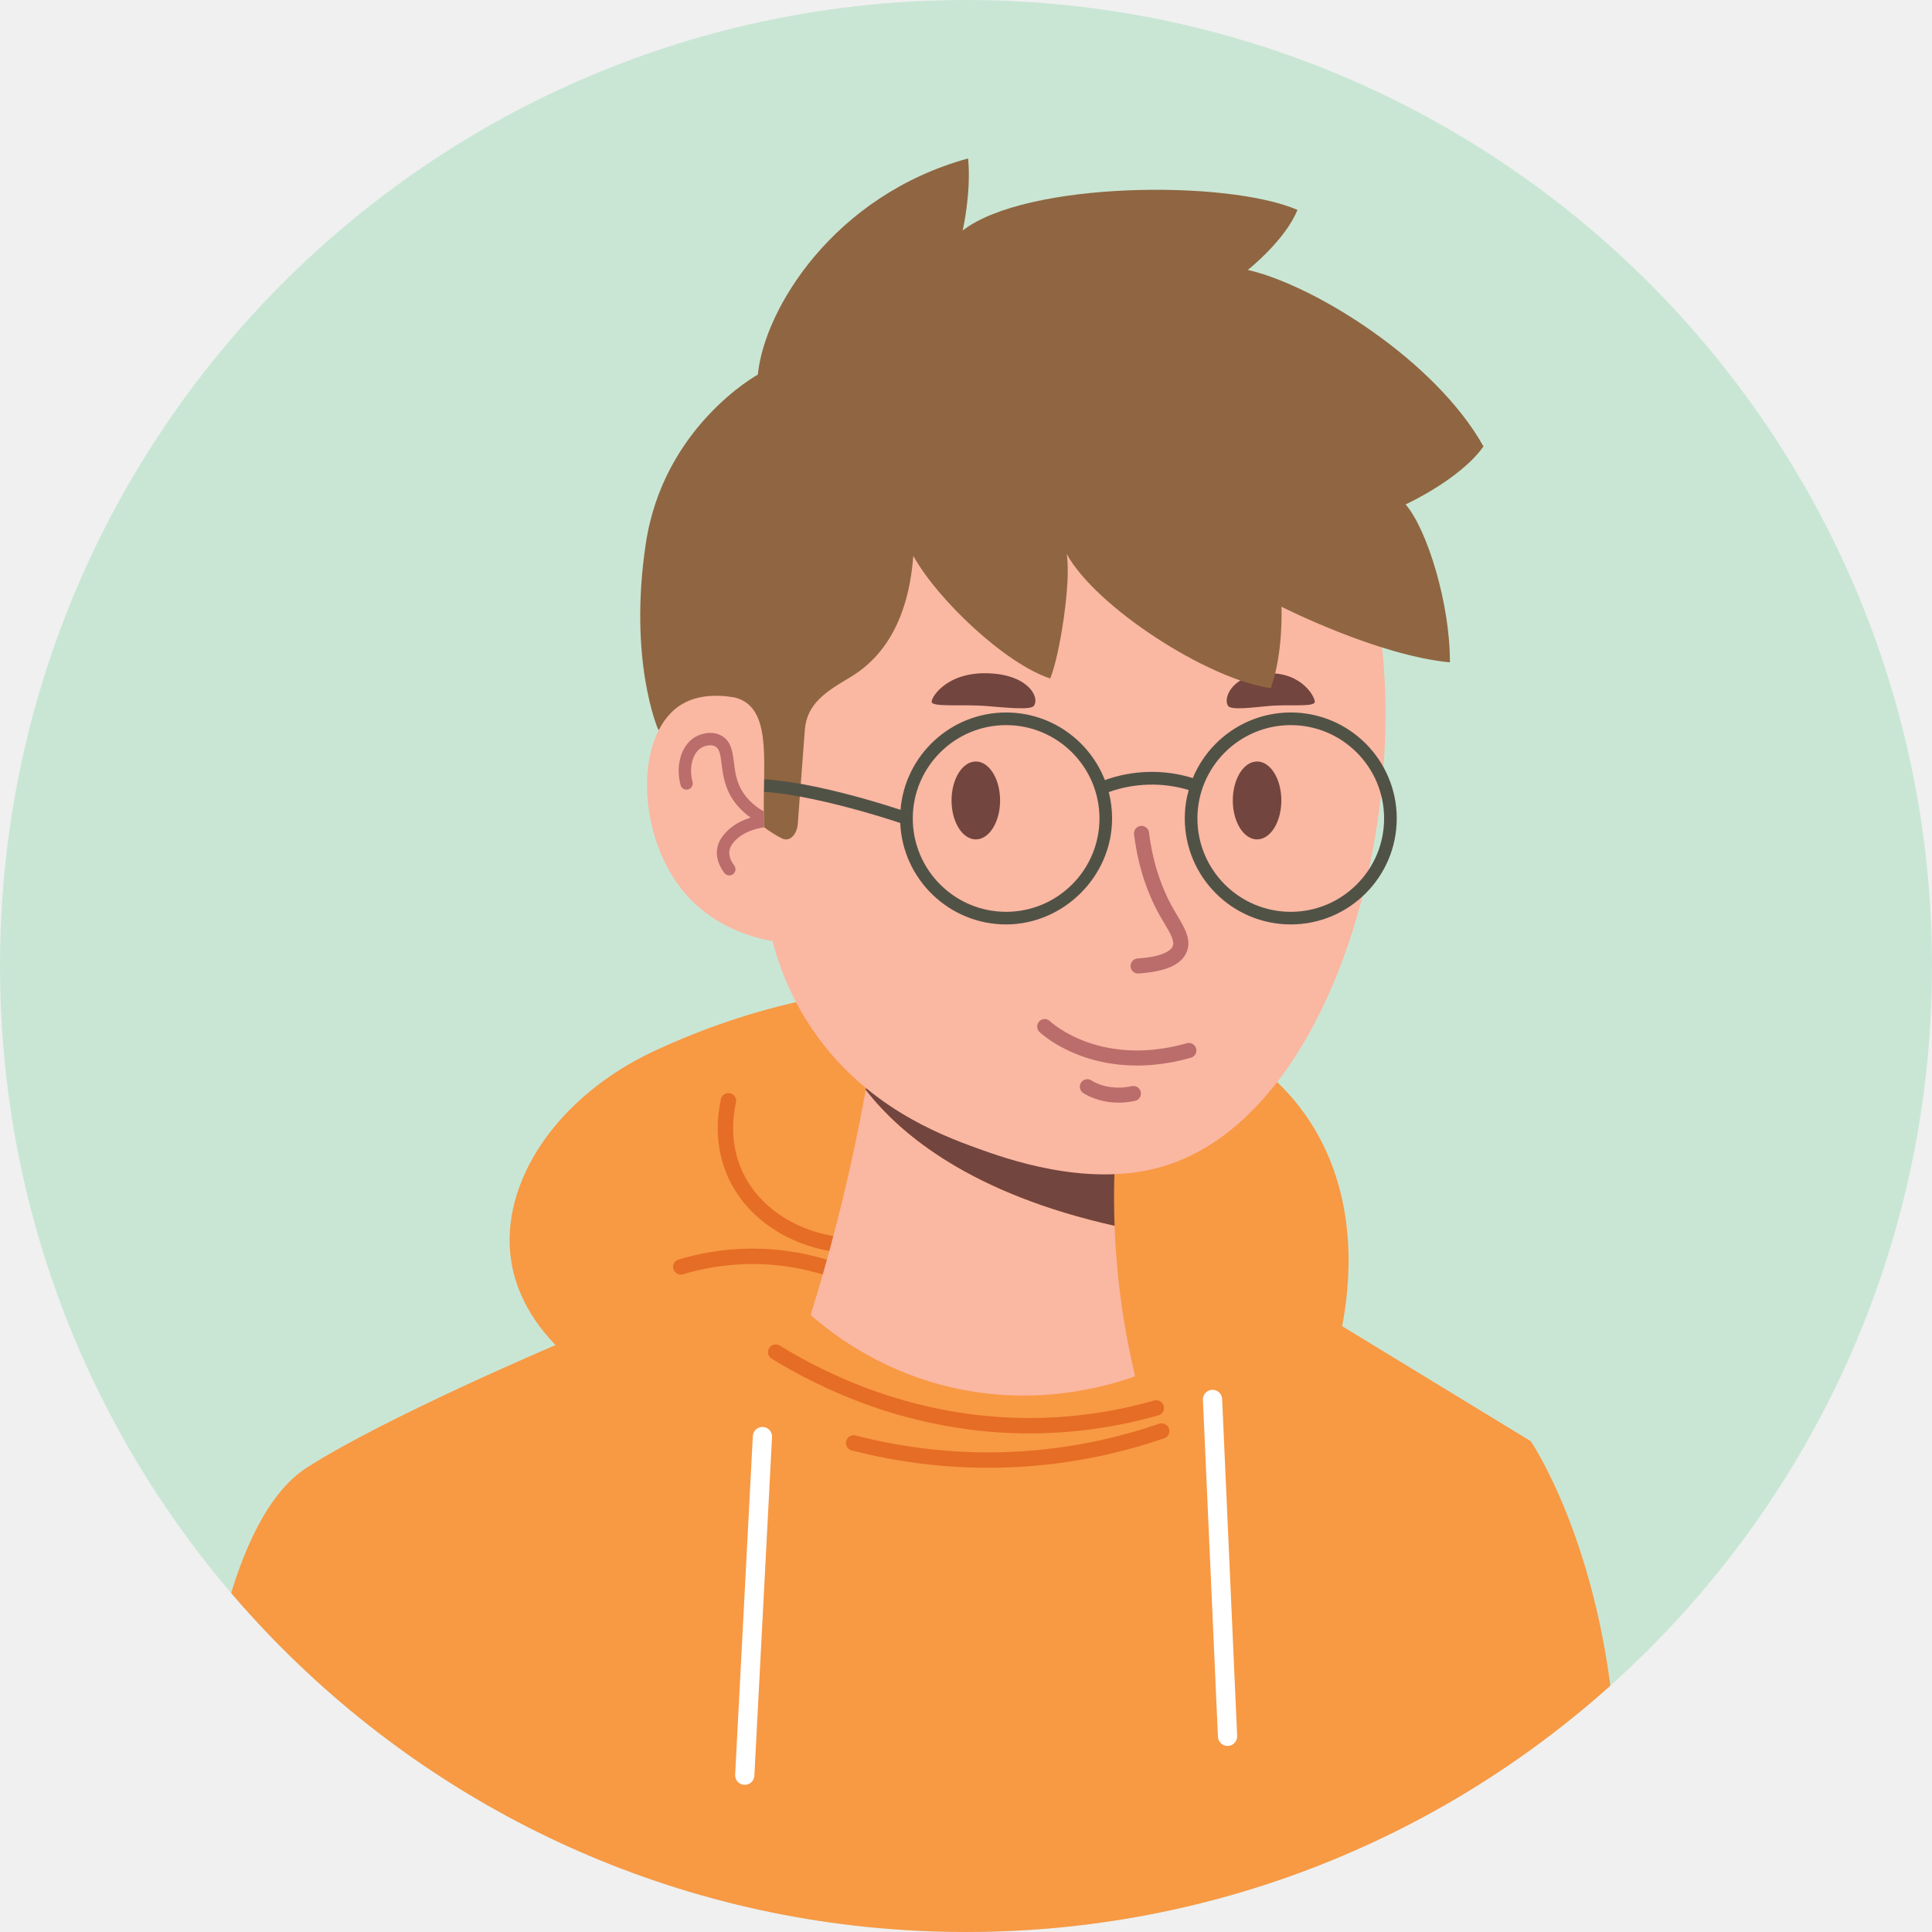
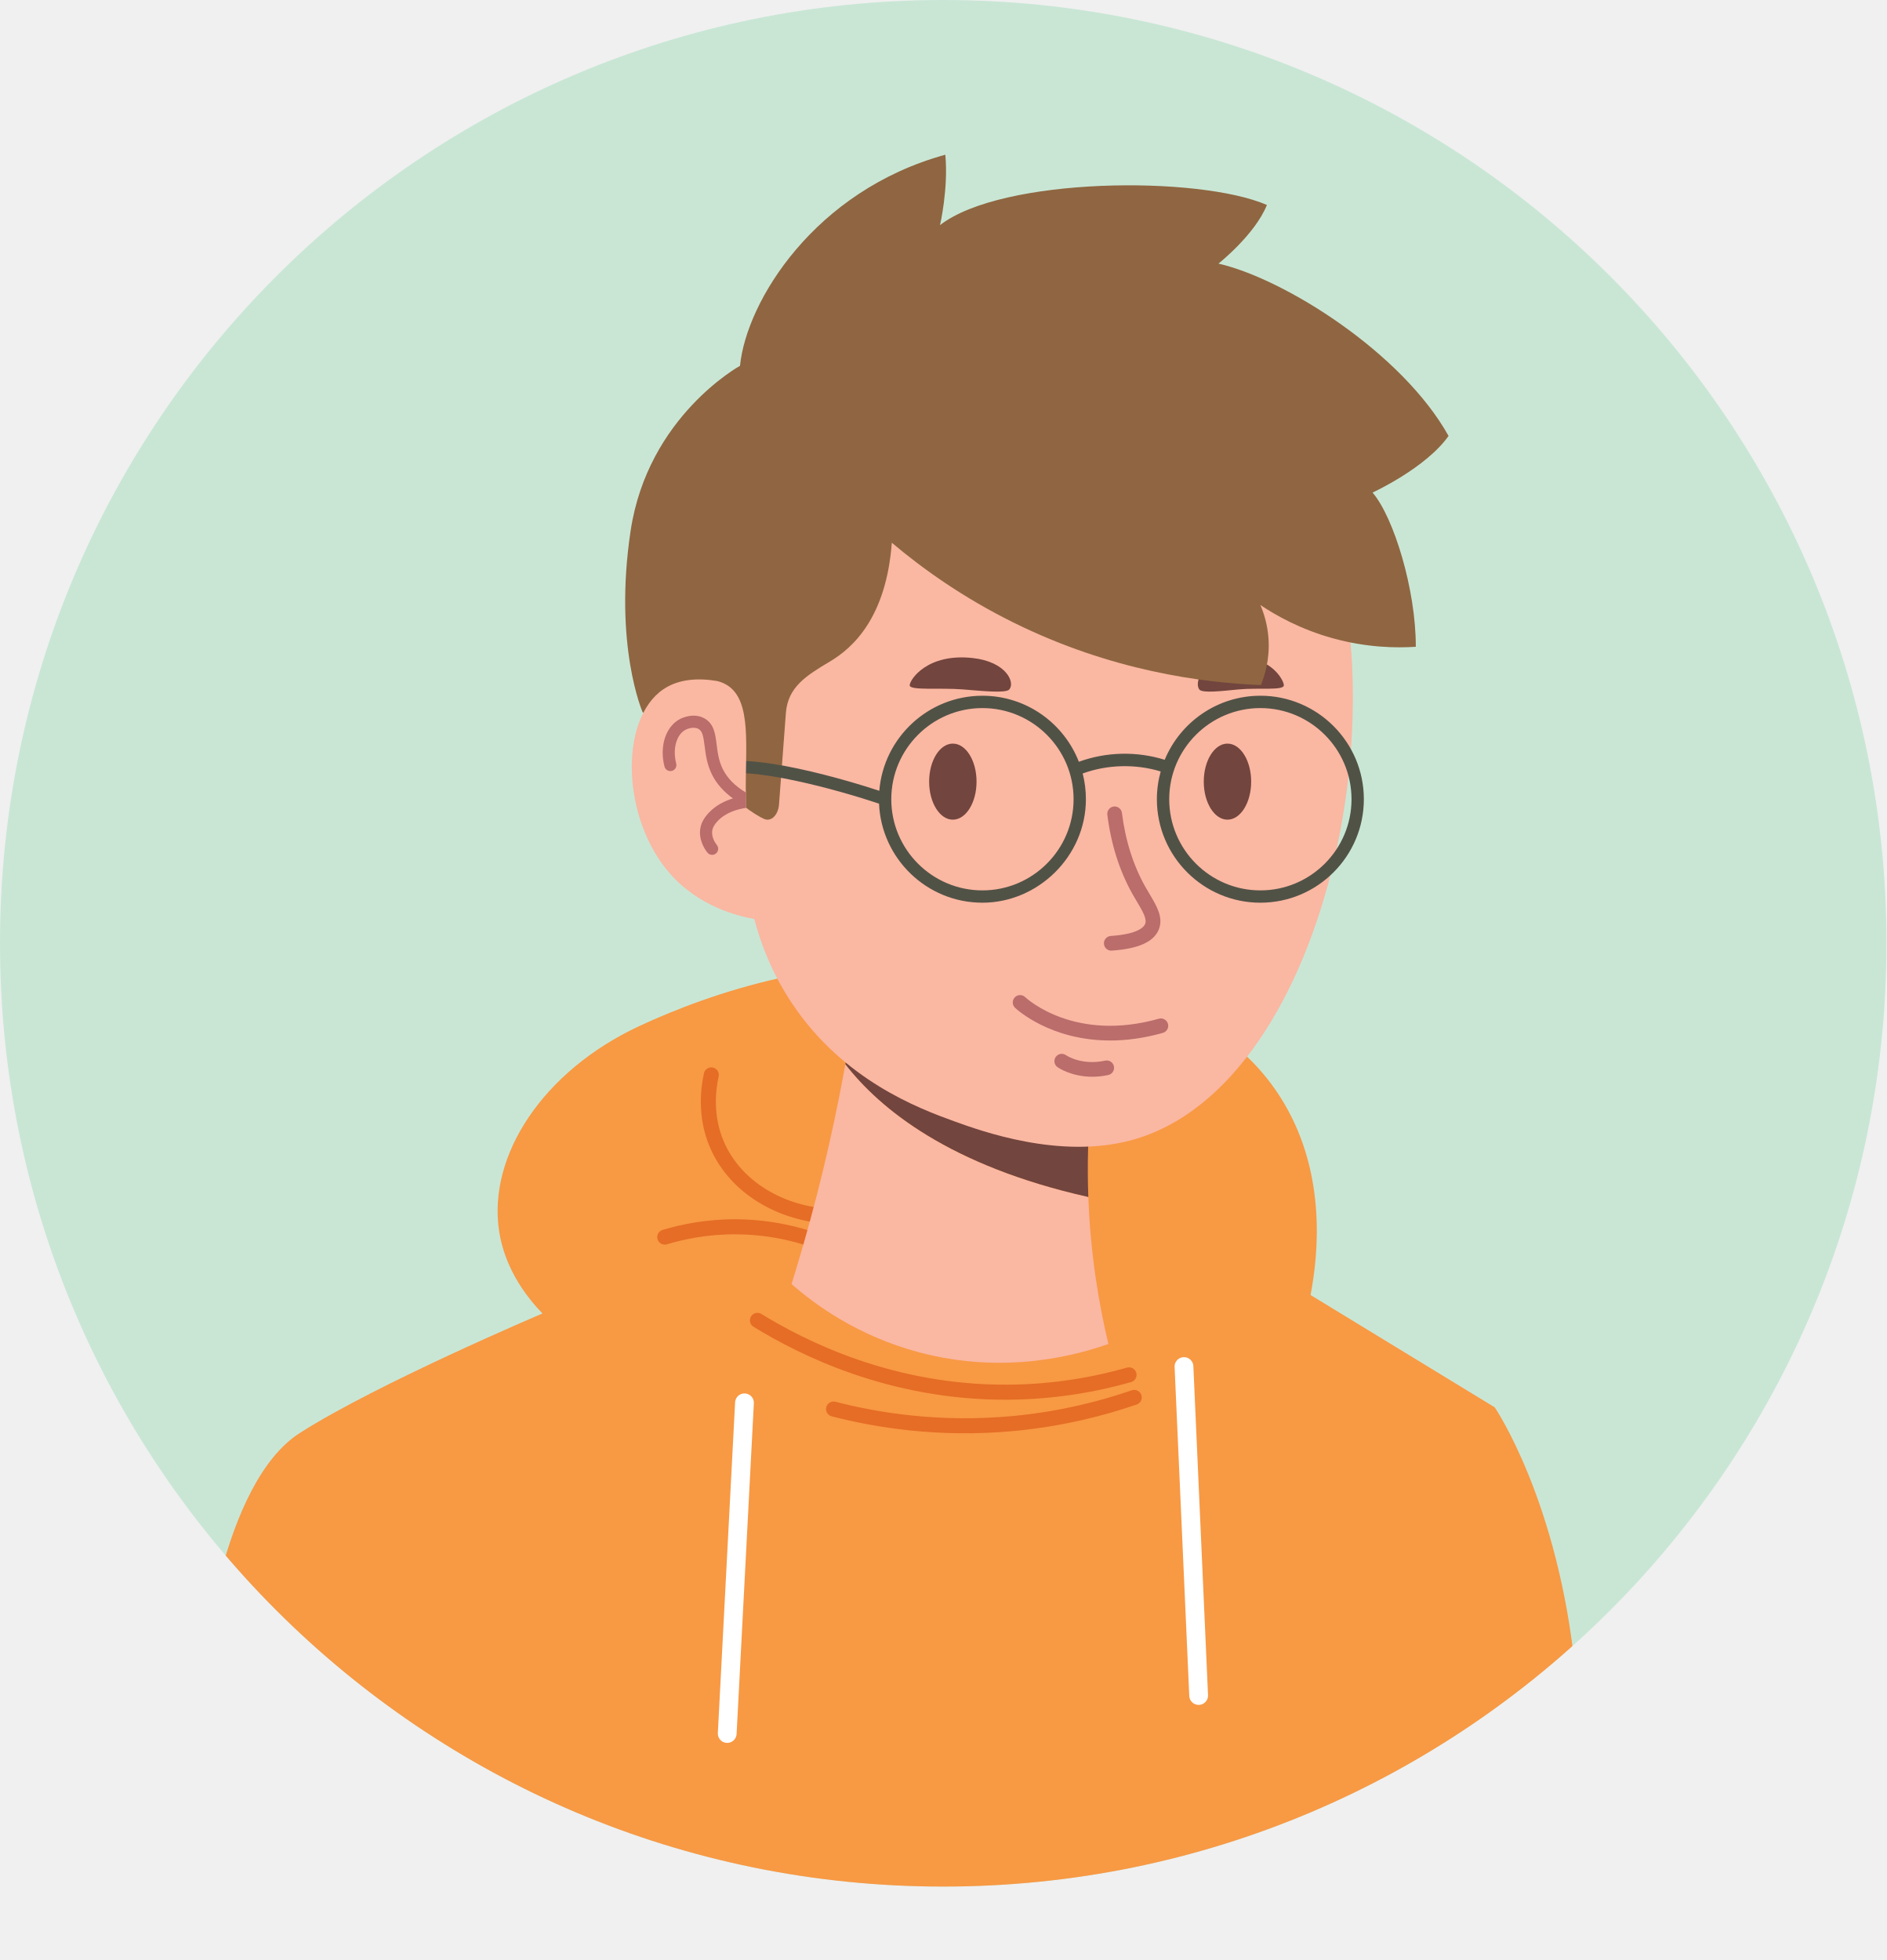
- <svg xmlns="http://www.w3.org/2000/svg" id="a" data-name="Layer 1" viewBox="0 0 1004.63 1004.63">
+ <svg xmlns="http://www.w3.org/2000/svg" id="uuid-7afd9271-0b30-4137-8093-464365025da6" data-name="Layer 1" viewBox="0 0 1004.63 1043.72">
  <defs>
    <style>
-       .c {
+       .uuid-df5ae5bf-82b5-44ec-b773-d7ac540d8b4a {
        fill: #8f6641;
      }

-       .d {
+       .uuid-3c1bddbf-45c0-4895-8218-401f8060a72b {
        fill: #ba6d6b;
      }

-       .e {
+       .uuid-47ea0823-019f-4a93-af1d-e608a48afcfb {
        fill: #fab7a2;
      }

-       .f {
-         clip-path: url(#b);
+       .uuid-10270fce-ccd3-485a-80e9-9bcb9ab41b73 {
+         clip-path: url(#uuid-34dd9cec-64bd-40e2-9f5e-ae06c46c514c);
      }

-       .g {
+       .uuid-74089264-43ea-4783-a237-72dcdda3db69 {
        stroke: #fff;
        stroke-width: 10px;
      }

-       .g, .h, .i {
+       .uuid-74089264-43ea-4783-a237-72dcdda3db69, .uuid-5eae1f28-b9ad-4789-a866-b24cbb425759, .uuid-287357cd-5c7b-4a20-bdb3-115fa19862cb {
        fill: none;
      }

-       .g, .i {
+       .uuid-74089264-43ea-4783-a237-72dcdda3db69, .uuid-287357cd-5c7b-4a20-bdb3-115fa19862cb {
        stroke-linecap: round;
        stroke-miterlimit: 10;
      }

-       .j {
+       .uuid-3c774d8f-8924-4051-9168-e3df222f51a5 {
        fill: #c9e6d5;
      }

-       .k {
+       .uuid-4bcdee35-ff60-4536-9d75-9d8407874f58 {
        fill: #f89944;
      }

-       .l {
+       .uuid-b870a463-4b12-40b9-a127-766f946afa74 {
        fill: #515246;
      }

-       .i {
+       .uuid-287357cd-5c7b-4a20-bdb3-115fa19862cb {
        stroke: #e56d25;
        stroke-width: 8px;
      }

-       .m {
+       .uuid-41d13043-66ae-4e39-b8e8-631fc9845005 {
        fill: #72453e;
      }
    </style>
-     <clipPath id="b">
-       <circle class="h" cx="502.31" cy="502.31" r="502.31" />
+     <clipPath id="uuid-34dd9cec-64bd-40e2-9f5e-ae06c46c514c">
+       <circle class="uuid-5eae1f28-b9ad-4789-a866-b24cbb425759" cx="502.31" cy="502.31" r="502.31" />
    </clipPath>
  </defs>
-   <circle class="j" cx="502.31" cy="502.31" r="502.31" />
-   <g class="f">
+   <circle class="uuid-3c774d8f-8924-4051-9168-e3df222f51a5" cx="502.31" cy="502.31" r="502.31" />
+   <g class="uuid-10270fce-ccd3-485a-80e9-9bcb9ab41b73">
    <g>
-       <path class="k" d="m107.59,893.04c0-4.63,10.16-103.13,52.04-129.94,40.93-26.2,129.25-63.66,129.25-63.66-17.54-18.12-21.79-35.42-23.08-43.84-6.16-40.19,23.27-85.22,74.56-109.17,37.76-17.55,102.54-40.27,181.72-32.19,48.35,4.94,126,12.86,161.69,73.18,22.86,38.62,18.15,81.21,14.15,102.19l98.08,59.81s34.03,49.86,42.95,140.75c-21.69,21.28-52.33,106.03-101.07,128.73-26.12,12.17-85.77,14.24-157.17,23.41-52.9,6.79-180.93-11.46-316.27-37.67-50.27-9.73-79.79-77.09-156.86-111.59Z" />
-       <path class="i" d="m443.61,647.83c-27.86-1.06-51.95-15.71-61.7-38.06-6.77-15.54-4.66-30.32-3.12-37.38" />
-       <path class="i" d="m448.73,666.62c-11.2-5.44-31.13-13.23-56.84-13.34-15.49-.07-28.45,2.67-37.89,5.5" />
-       <path class="i" d="m403.37,703.11c23.27,14.28,70.66,38.61,133.27,38.25,25.43-.15,47.34-4.34,64.61-9.23" />
-       <path class="i" d="m443.9,750.33c22.57,5.82,56.16,11.52,96.43,7.64,25.39-2.45,46.91-8.07,63.69-13.84" />
-       <path class="e" d="m579.57,637.38c-73.76-16.53-110.91-46.84-129.39-70.7-.96,5.34-1.97,10.72-3.04,16.16-7.31,37.05-16.21,70.79-25.62,100.94,11.86,10.39,34.69,27.53,68.02,36.37,46.74,12.39,85.61.89,100.72-4.48-4.99-20.84-9.56-47.39-10.69-78.29Z" />
-       <path class="m" d="m579.43,612.34c1.36-51.09,12.35-92.83,22.53-121.76l-139.11-24.68c-2.24,30.74-6.16,64.53-12.67,100.8,18.48,23.85,55.62,54.16,129.39,70.7-.3-8.06-.37-16.41-.14-25.05Z" />
-       <path class="e" d="m401.69,489.39c2.92,11.14,8.64,28,20.53,45.6,27.19,40.23,66.79,55.19,85.87,62.09,14.7,5.31,56.22,20.33,94.21,10.14,108.05-28.97,149.81-251.57,92.31-354.42-9.64-17.24-20.14-27.67-25.44-32.51-44.43-40.53-113.47-43.47-161.33-27.84-67.63,22.08-116.78,88.99-124.92,169.36l18.77,127.6Z" />
-       <path class="m" d="m638.65,367.13c1.57,2.16,12.33.81,20.91,0,10.62-1.02,24.13.73,24.13-2.21s-7.87-17.19-28.49-14.51c-14.98,1.92-19.3,12.89-16.55,16.71h0Z" />
-       <path class="c" d="m474.91,289.01c-2.99,39.8-20.63,55.98-33.1,63.34-12.4,7.36-22.27,13.53-23.31,27.3l-3.66,48.73c-.4,5.39-3.98,9.45-7.98,7.69-4-1.74-19.25-10.99-18.66-18.87l-46.01-37.99s-15.56-35.61-6.37-96.58c9.19-60.97,58.25-87.83,58.25-87.83,3.41-34.37,39.73-93.31,109.34-112.41,1.7,17.98-2.82,37.48-2.82,37.48,33.09-25.65,137.73-26.46,174.07-10.73-6.27,15.75-25.79,31.23-25.79,31.23,35.1,8.05,97.75,47.37,122.53,91.77-12.09,17.14-40.48,30.16-40.48,30.16,11.28,13.09,23.14,51.84,23.03,82.12-37.57-3.52-87.6-28.93-87.6-28.93,0,0,1.12,23.61-5.53,42.36-32.48-4.47-90.94-42.03-106.17-69.85,2.53,14.06-3.65,53.26-8.55,64.79-23.2-7.51-58.68-41.02-71.2-63.77h0Z" />
-       <ellipse class="m" cx="507.42" cy="416.23" rx="12.62" ry="20.25" />
-       <ellipse class="m" cx="653.67" cy="416.23" rx="12.62" ry="20.25" />
-       <path class="d" d="m591.17,554.07c-31.8,0-49.69-16.54-50.62-17.42-1.57-1.49-1.63-3.96-.15-5.53,1.49-1.57,3.96-1.63,5.52-.15,1.09,1.02,26.46,24.15,71.22,11.51,2.08-.58,4.24.62,4.83,2.7.59,2.08-.62,4.24-2.7,4.83-10.3,2.91-19.69,4.07-28.1,4.07Z" />
-       <path class="d" d="m591.79,506.23c-2.04,0-3.76-1.58-3.9-3.65-.15-2.15,1.48-4.02,3.64-4.17,14.63-.99,17.67-4.8,18.3-6.39,1.08-2.73-1.44-6.98-4.37-11.89-.76-1.27-1.54-2.59-2.31-3.95-6.97-12.37-11.5-26.61-13.45-42.33-.27-2.14,1.26-4.1,3.4-4.37,2.12-.26,4.1,1.25,4.37,3.4,1.83,14.7,6.04,27.97,12.51,39.45.74,1.31,1.49,2.57,2.22,3.79,3.82,6.41,7.43,12.46,4.92,18.77-2.63,6.65-10.83,10.35-25.05,11.31-.09,0-.18,0-.27,0Z" />
-       <path class="l" d="m671.19,370.49c-22.95,0-42.67,14.11-50.94,34.11-14.87-4.64-31.06-4.28-45.72,1.05-8.01-20.55-28-35.16-51.36-35.16-28.87,0-52.61,22.32-54.91,50.61-15.58-5.1-69.84-21.78-90.21-13.98l2.35,6.13c16.95-6.48,67.11,7.79,87.72,14.71,1.25,29.29,25.46,52.74,55.05,52.74s55.11-24.72,55.11-55.11c0-4.73-.6-9.32-1.72-13.7,13.16-4.8,28.13-5.17,41.55-1.08-1.31,4.71-2.03,9.66-2.03,14.78,0,30.39,24.72,55.11,55.11,55.11s55.11-24.72,55.11-55.11-24.72-55.11-55.11-55.11Zm-148.01,103.65c-26.77,0-48.54-21.77-48.54-48.54s21.78-48.54,48.54-48.54,48.54,21.77,48.54,48.54-21.78,48.54-48.54,48.54Zm148.01,0c-26.77,0-48.54-21.77-48.54-48.54s21.78-48.54,48.54-48.54,48.54,21.77,48.54,48.54-21.78,48.54-48.54,48.54Z" />
-       <path class="e" d="m401.69,489.39c-9.32-1.7-29.28-6.74-44.47-23.69-26.3-29.35-27.6-82.59-4.01-98.63,8.34-5.67,18.84-6.04,28.47-4.46,1.39.3,3.42.91,5.54,2.23,13.48,8.41,9.54,33.56,9.97,58.96.27,15.73,1.24,38.14,4.51,65.58Z" />
-       <path class="d" d="m397.16,422c-5.71-3.4-9.8-7.54-12.21-12.36-2.24-4.48-2.81-9.09-3.32-13.15-.72-5.71-1.39-11.1-6.51-13.95-5.55-3.09-11.65-.33-12.82.26-7.71,3.87-11.25,14.54-8.43,25.4.45,1.72,2.2,2.75,3.93,2.3,1.72-.45,2.75-2.21,2.3-3.93-2.03-7.8.15-15.55,5.08-18.02.16-.08,3.98-1.96,6.8-.39,2.16,1.2,2.62,4.1,3.26,9.13.55,4.35,1.23,9.76,3.95,15.22,2.42,4.85,6.17,9.07,11.14,12.66-4.41,1.33-8.98,3.6-12.73,7.5-2.45,2.56-3.98,5.21-4.54,7.87-1.31,6.27,2.1,11.49,3.63,13.44.64.81,1.58,1.23,2.54,1.23.69,0,1.39-.22,1.98-.68,1.4-1.1,1.65-3.12.55-4.52-.97-1.24-3.15-4.52-2.39-8.15.3-1.45,1.3-3.08,2.88-4.73,4.44-4.63,10.73-6.31,15.08-6.92l-.17-8.23Z" />
-       <path class="d" d="m581.66,573.37c-11.15,0-18.14-4.84-18.5-5.09-1.76-1.25-2.18-3.69-.93-5.45,1.24-1.76,3.68-2.18,5.44-.94.4.27,8.41,5.61,20.87,2.91,2.12-.45,4.2.88,4.65,3s-.89,4.2-3,4.65c-3.05.66-5.91.93-8.54.93Z" />
-       <path class="m" d="m537.5,367.13c-1.85,2.16-14.55.81-24.6,0-12.52-1.02-28.45.73-28.45-2.21s9.29-17.19,33.52-14.51c17.73,1.92,22.76,12.89,19.53,16.71h0Z" />
-       <line class="g" x1="396.46" y1="747.02" x2="387.27" y2="923.1" />
-       <line class="g" x1="630.51" y1="727.7" x2="638.32" y2="902.87" />
+       <path class="uuid-4bcdee35-ff60-4536-9d75-9d8407874f58" d="m107.59,893.04c0-4.63,10.16-103.13,52.04-129.94,40.93-26.2,129.25-63.66,129.25-63.66-17.54-18.12-21.79-35.42-23.08-43.84-6.16-40.19,23.27-85.22,74.56-109.17,37.76-17.55,102.54-40.27,181.72-32.19,48.35,4.94,126,12.86,161.69,73.18,22.86,38.62,18.15,81.21,14.15,102.19l98.08,59.81s34.03,49.86,42.95,140.75c-21.69,21.28-52.33,106.03-101.07,128.73-26.12,12.17-85.77,14.24-157.17,23.41-52.9,6.79-180.93-11.46-316.27-37.67-50.27-9.73-79.79-77.09-156.86-111.59Z" />
+       <path class="uuid-287357cd-5c7b-4a20-bdb3-115fa19862cb" d="m443.61,647.83c-27.86-1.06-51.95-15.71-61.7-38.06-6.77-15.54-4.66-30.32-3.12-37.38" />
+       <path class="uuid-287357cd-5c7b-4a20-bdb3-115fa19862cb" d="m448.73,666.62c-11.2-5.44-31.13-13.23-56.84-13.34-15.49-.07-28.45,2.67-37.89,5.5" />
+       <path class="uuid-287357cd-5c7b-4a20-bdb3-115fa19862cb" d="m403.37,703.11c23.27,14.28,70.66,38.61,133.27,38.25,25.43-.15,47.34-4.34,64.61-9.23" />
+       <path class="uuid-287357cd-5c7b-4a20-bdb3-115fa19862cb" d="m443.9,750.33c22.57,5.82,56.16,11.52,96.43,7.64,25.39-2.45,46.91-8.07,63.69-13.84" />
+       <path class="uuid-47ea0823-019f-4a93-af1d-e608a48afcfb" d="m579.57,637.38c-73.76-16.53-110.91-46.84-129.39-70.7-.96,5.34-1.97,10.72-3.04,16.16-7.31,37.05-16.21,70.79-25.62,100.94,11.86,10.39,34.69,27.53,68.02,36.37,46.74,12.39,85.61.89,100.72-4.48-4.99-20.84-9.56-47.39-10.69-78.29Z" />
+       <path class="uuid-41d13043-66ae-4e39-b8e8-631fc9845005" d="m579.43,612.34c1.36-51.09,12.35-92.83,22.53-121.76l-139.11-24.68c-2.24,30.74-6.16,64.53-12.67,100.8,18.48,23.85,55.62,54.16,129.39,70.7-.3-8.06-.37-16.41-.14-25.05Z" />
+       <path class="uuid-47ea0823-019f-4a93-af1d-e608a48afcfb" d="m401.69,489.39c2.92,11.14,8.64,28,20.53,45.6,27.19,40.23,66.79,55.19,85.87,62.09,14.7,5.31,56.22,20.33,94.21,10.14,108.05-28.97,149.81-251.57,92.31-354.42-9.64-17.24-20.14-27.67-25.44-32.51-44.43-40.53-113.47-43.47-161.33-27.84-67.63,22.08-116.78,88.99-124.92,169.36l18.77,127.6Z" />
+       <path class="uuid-41d13043-66ae-4e39-b8e8-631fc9845005" d="m638.65,367.13c1.57,2.16,12.33.81,20.91,0,10.62-1.02,24.13.73,24.13-2.21s-7.87-17.19-28.49-14.51c-14.98,1.92-19.3,12.89-16.55,16.71h0Z" />
+       <path class="uuid-df5ae5bf-82b5-44ec-b773-d7ac540d8b4a" d="m671.17,322.13c1.76,4.09,3.81,10.2,4.34,17.83.79,11.21-2.09,20.07-4.05,24.86-30.94-1.26-79.57-7.47-131.92-33.4-26.92-13.34-48.34-28.68-64.62-42.41-2.99,39.8-20.63,55.98-33.1,63.34-12.4,7.36-22.27,13.53-23.31,27.3l-3.66,48.73c-.4,5.39-3.98,9.45-7.98,7.69-4-1.74-19.25-10.99-18.66-18.87l-46.01-37.99s-15.56-35.61-6.37-96.58c9.19-60.97,58.25-87.83,58.25-87.83,3.41-34.37,39.73-93.31,109.34-112.41,1.7,17.98-2.82,37.48-2.82,37.48,33.09-25.65,137.73-26.46,174.07-10.73-6.27,15.75-25.79,31.23-25.79,31.23,35.1,8.05,97.75,47.37,122.53,91.77-12.09,17.14-40.48,30.16-40.48,30.16,11.28,13.09,23.14,51.84,23.03,82.12-10.34.68-26,.49-44.13-4.52-17.25-4.77-30.27-12.12-38.67-17.76Z" />
+       <ellipse class="uuid-41d13043-66ae-4e39-b8e8-631fc9845005" cx="507.42" cy="416.23" rx="12.62" ry="20.25" />
+       <ellipse class="uuid-41d13043-66ae-4e39-b8e8-631fc9845005" cx="653.67" cy="416.23" rx="12.62" ry="20.25" />
+       <path class="uuid-3c1bddbf-45c0-4895-8218-401f8060a72b" d="m591.17,554.07c-31.8,0-49.69-16.54-50.62-17.42-1.57-1.49-1.63-3.96-.15-5.53,1.49-1.57,3.96-1.63,5.52-.15,1.09,1.02,26.46,24.15,71.22,11.51,2.08-.58,4.24.62,4.83,2.7.59,2.08-.62,4.24-2.7,4.83-10.3,2.91-19.69,4.07-28.1,4.07Z" />
+       <path class="uuid-3c1bddbf-45c0-4895-8218-401f8060a72b" d="m591.79,506.23c-2.04,0-3.76-1.58-3.9-3.65-.15-2.15,1.48-4.02,3.64-4.17,14.63-.99,17.67-4.8,18.3-6.39,1.08-2.73-1.44-6.98-4.37-11.89-.76-1.27-1.54-2.59-2.31-3.95-6.97-12.37-11.5-26.61-13.45-42.33-.27-2.14,1.26-4.1,3.4-4.37,2.12-.26,4.1,1.25,4.37,3.4,1.83,14.7,6.04,27.97,12.51,39.45.74,1.31,1.49,2.57,2.22,3.79,3.82,6.41,7.43,12.46,4.92,18.77-2.63,6.65-10.83,10.35-25.05,11.31-.09,0-.18,0-.27,0Z" />
+       <path class="uuid-b870a463-4b12-40b9-a127-766f946afa74" d="m671.19,370.49c-22.95,0-42.67,14.11-50.94,34.11-14.87-4.64-31.06-4.28-45.72,1.05-8.01-20.55-28-35.16-51.36-35.16-28.87,0-52.61,22.32-54.91,50.61-15.58-5.1-69.84-21.78-90.21-13.98l2.35,6.13c16.95-6.48,67.11,7.79,87.72,14.71,1.25,29.29,25.46,52.74,55.05,52.74s55.11-24.72,55.11-55.11c0-4.73-.6-9.32-1.72-13.7,13.16-4.8,28.13-5.17,41.55-1.08-1.31,4.71-2.03,9.66-2.03,14.78,0,30.39,24.72,55.11,55.11,55.11s55.11-24.72,55.11-55.11-24.72-55.11-55.11-55.11Zm-148.01,103.65c-26.77,0-48.54-21.77-48.54-48.54s21.78-48.54,48.54-48.54,48.54,21.77,48.54,48.54-21.78,48.54-48.54,48.54Zm148.01,0c-26.77,0-48.54-21.77-48.54-48.54s21.78-48.54,48.54-48.54,48.54,21.77,48.54,48.54-21.78,48.54-48.54,48.54Z" />
+       <path class="uuid-47ea0823-019f-4a93-af1d-e608a48afcfb" d="m401.69,489.39c-9.32-1.7-29.28-6.74-44.47-23.69-26.3-29.35-27.6-82.59-4.01-98.63,8.34-5.67,18.84-6.04,28.47-4.46,1.39.3,3.42.91,5.54,2.23,13.48,8.41,9.54,33.56,9.97,58.96.27,15.73,1.24,38.14,4.51,65.58Z" />
+       <path class="uuid-3c1bddbf-45c0-4895-8218-401f8060a72b" d="m397.16,422c-5.71-3.4-9.8-7.54-12.21-12.36-2.24-4.48-2.81-9.09-3.32-13.15-.72-5.71-1.39-11.1-6.51-13.95-5.55-3.09-11.65-.33-12.82.26-7.71,3.87-11.25,14.54-8.43,25.4.45,1.72,2.2,2.75,3.93,2.3,1.72-.45,2.75-2.21,2.3-3.93-2.03-7.8.15-15.55,5.08-18.02.16-.08,3.98-1.96,6.8-.39,2.16,1.2,2.62,4.1,3.26,9.13.55,4.35,1.23,9.76,3.95,15.22,2.42,4.85,6.17,9.07,11.14,12.66-4.41,1.33-8.98,3.6-12.73,7.5-2.45,2.56-3.98,5.21-4.54,7.87-1.31,6.27,2.1,11.49,3.63,13.44.64.81,1.58,1.23,2.54,1.23.69,0,1.39-.22,1.98-.68,1.4-1.1,1.65-3.12.55-4.52-.97-1.24-3.15-4.52-2.39-8.15.3-1.45,1.3-3.08,2.88-4.73,4.44-4.63,10.73-6.31,15.08-6.92l-.17-8.23Z" />
+       <path class="uuid-3c1bddbf-45c0-4895-8218-401f8060a72b" d="m581.66,573.37c-11.15,0-18.14-4.84-18.5-5.09-1.76-1.25-2.18-3.69-.93-5.45,1.24-1.76,3.68-2.18,5.44-.94.4.27,8.41,5.61,20.87,2.91,2.12-.45,4.2.88,4.65,3,.46,2.11-.89,4.2-3,4.65-3.05.66-5.91.93-8.54.93Z" />
+       <path class="uuid-41d13043-66ae-4e39-b8e8-631fc9845005" d="m537.5,367.13c-1.85,2.16-14.55.81-24.6,0-12.52-1.02-28.45.73-28.45-2.21s9.29-17.19,33.52-14.51c17.73,1.92,22.76,12.89,19.53,16.71h0Z" />
+       <line class="uuid-74089264-43ea-4783-a237-72dcdda3db69" x1="396.46" y1="747.02" x2="387.27" y2="923.1" />
+       <line class="uuid-74089264-43ea-4783-a237-72dcdda3db69" x1="630.51" y1="727.7" x2="638.32" y2="902.87" />
    </g>
  </g>
</svg>
